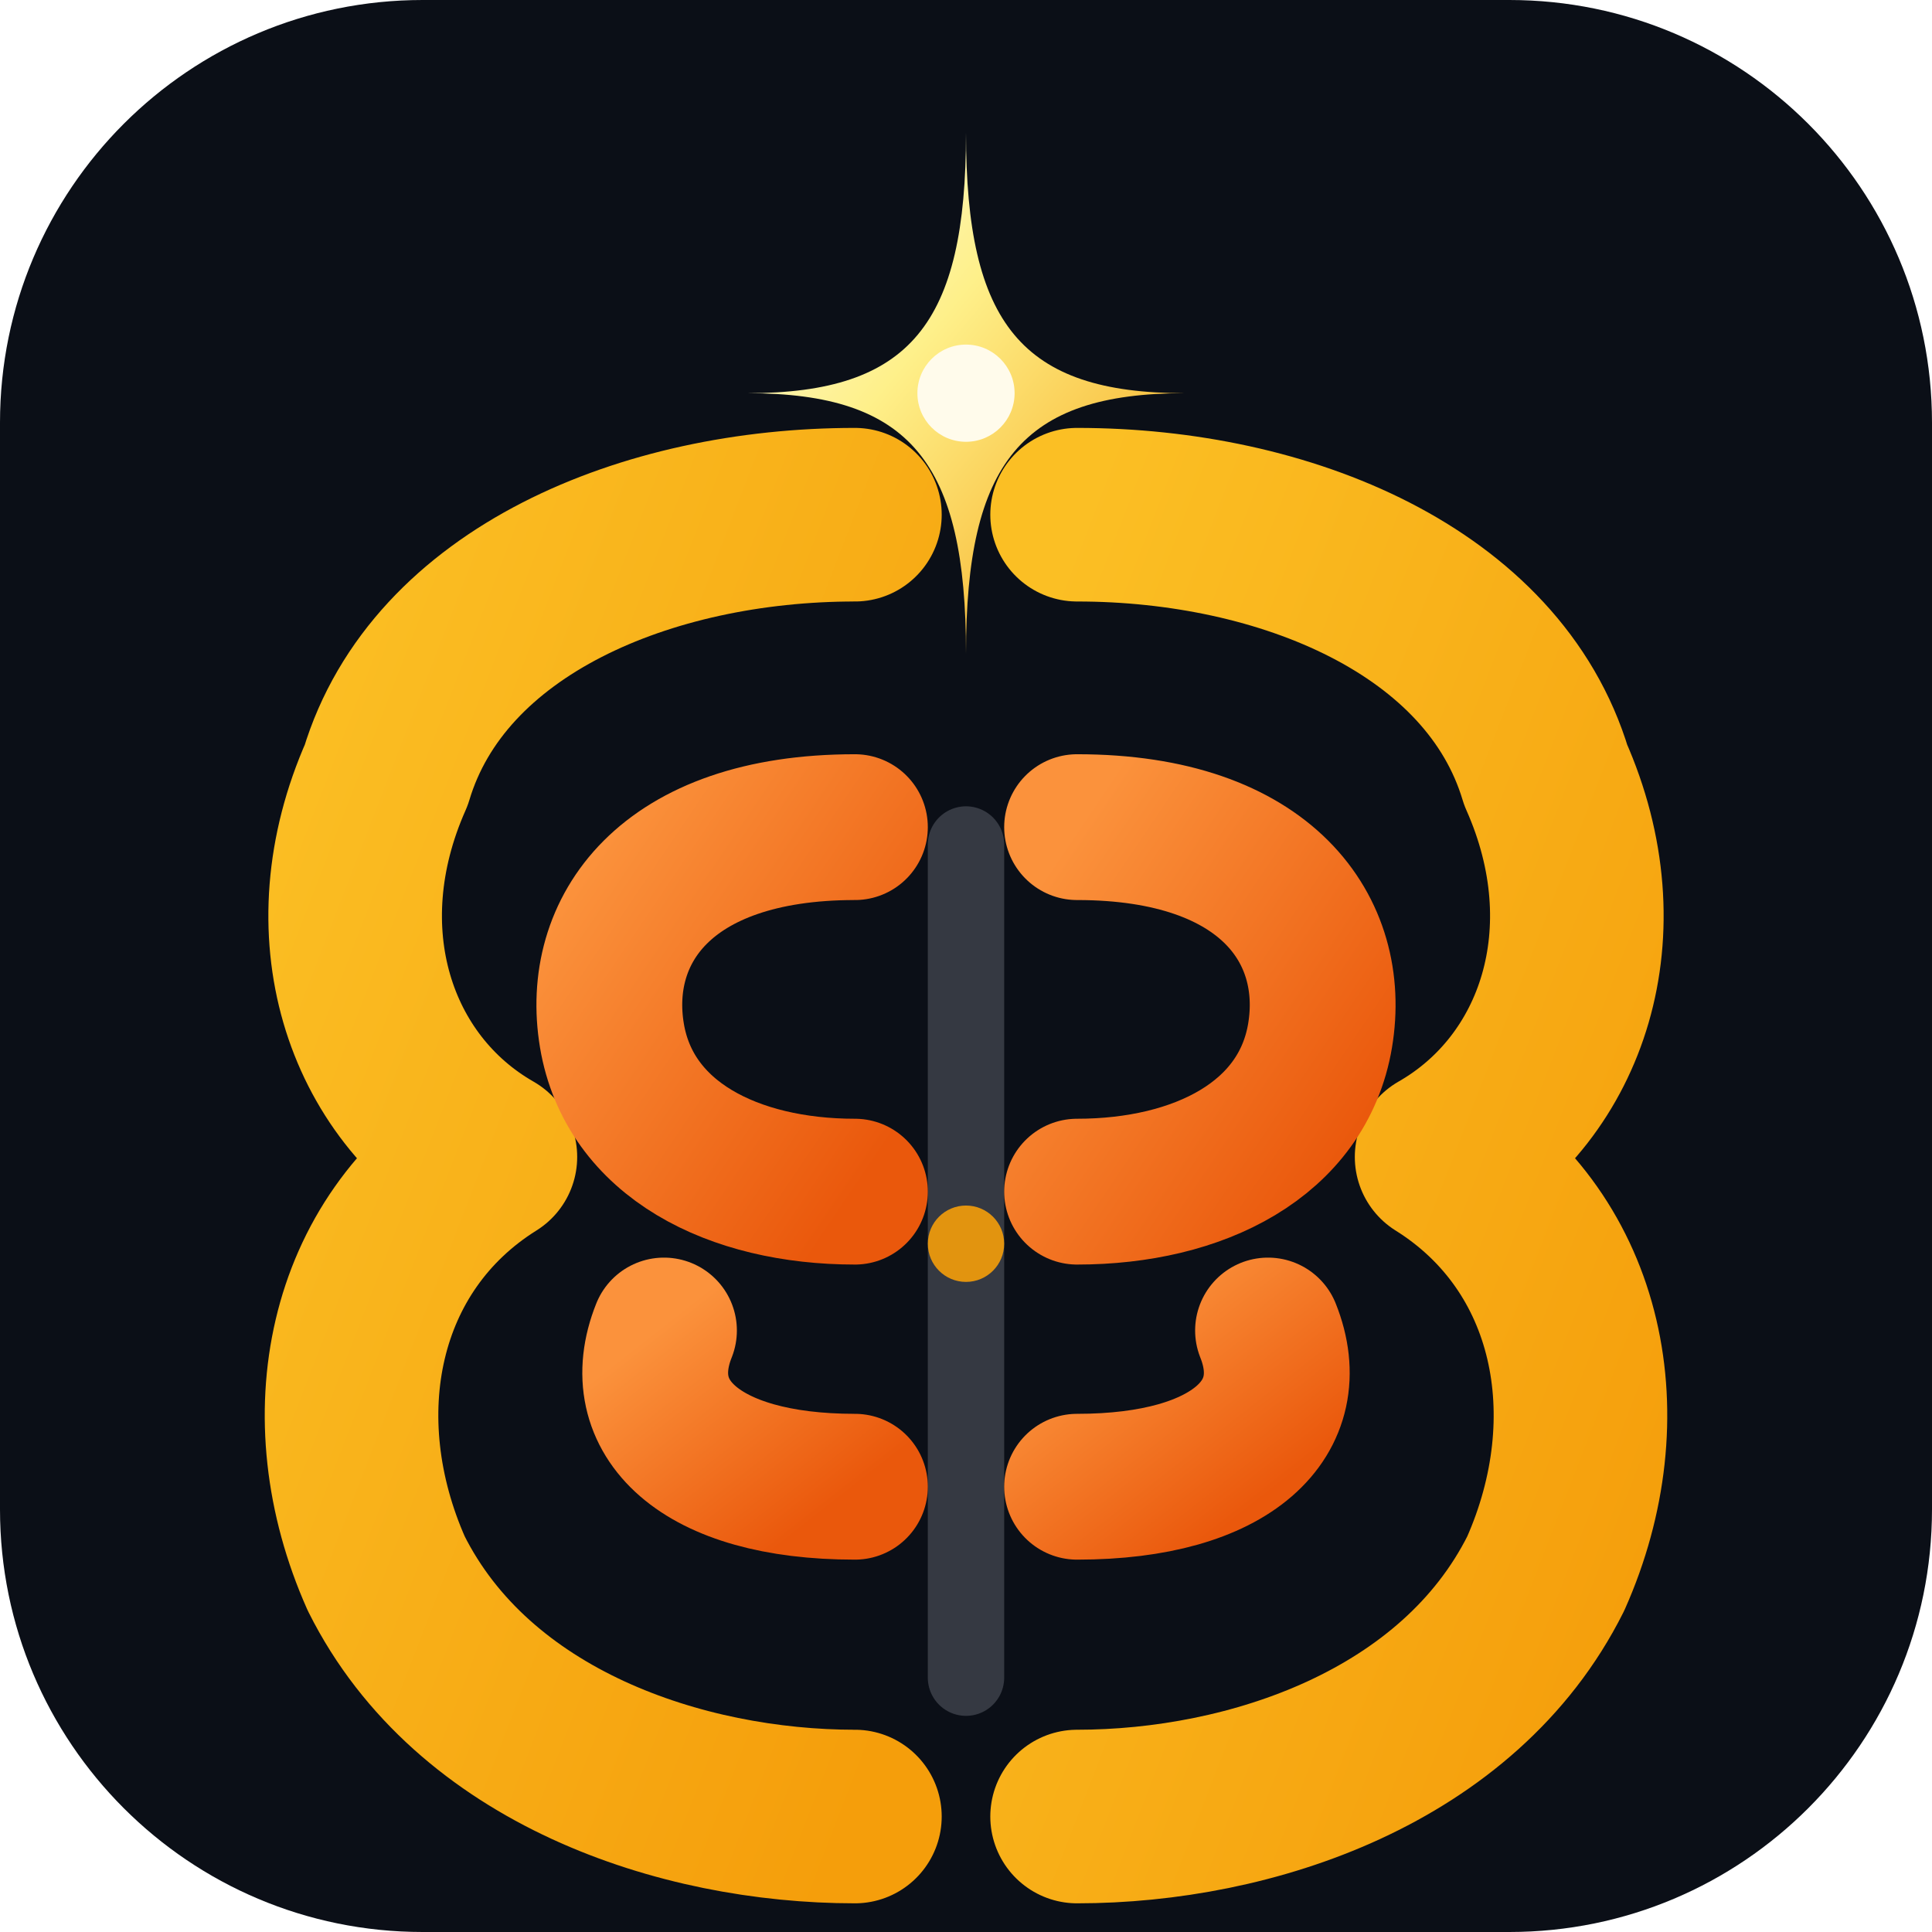
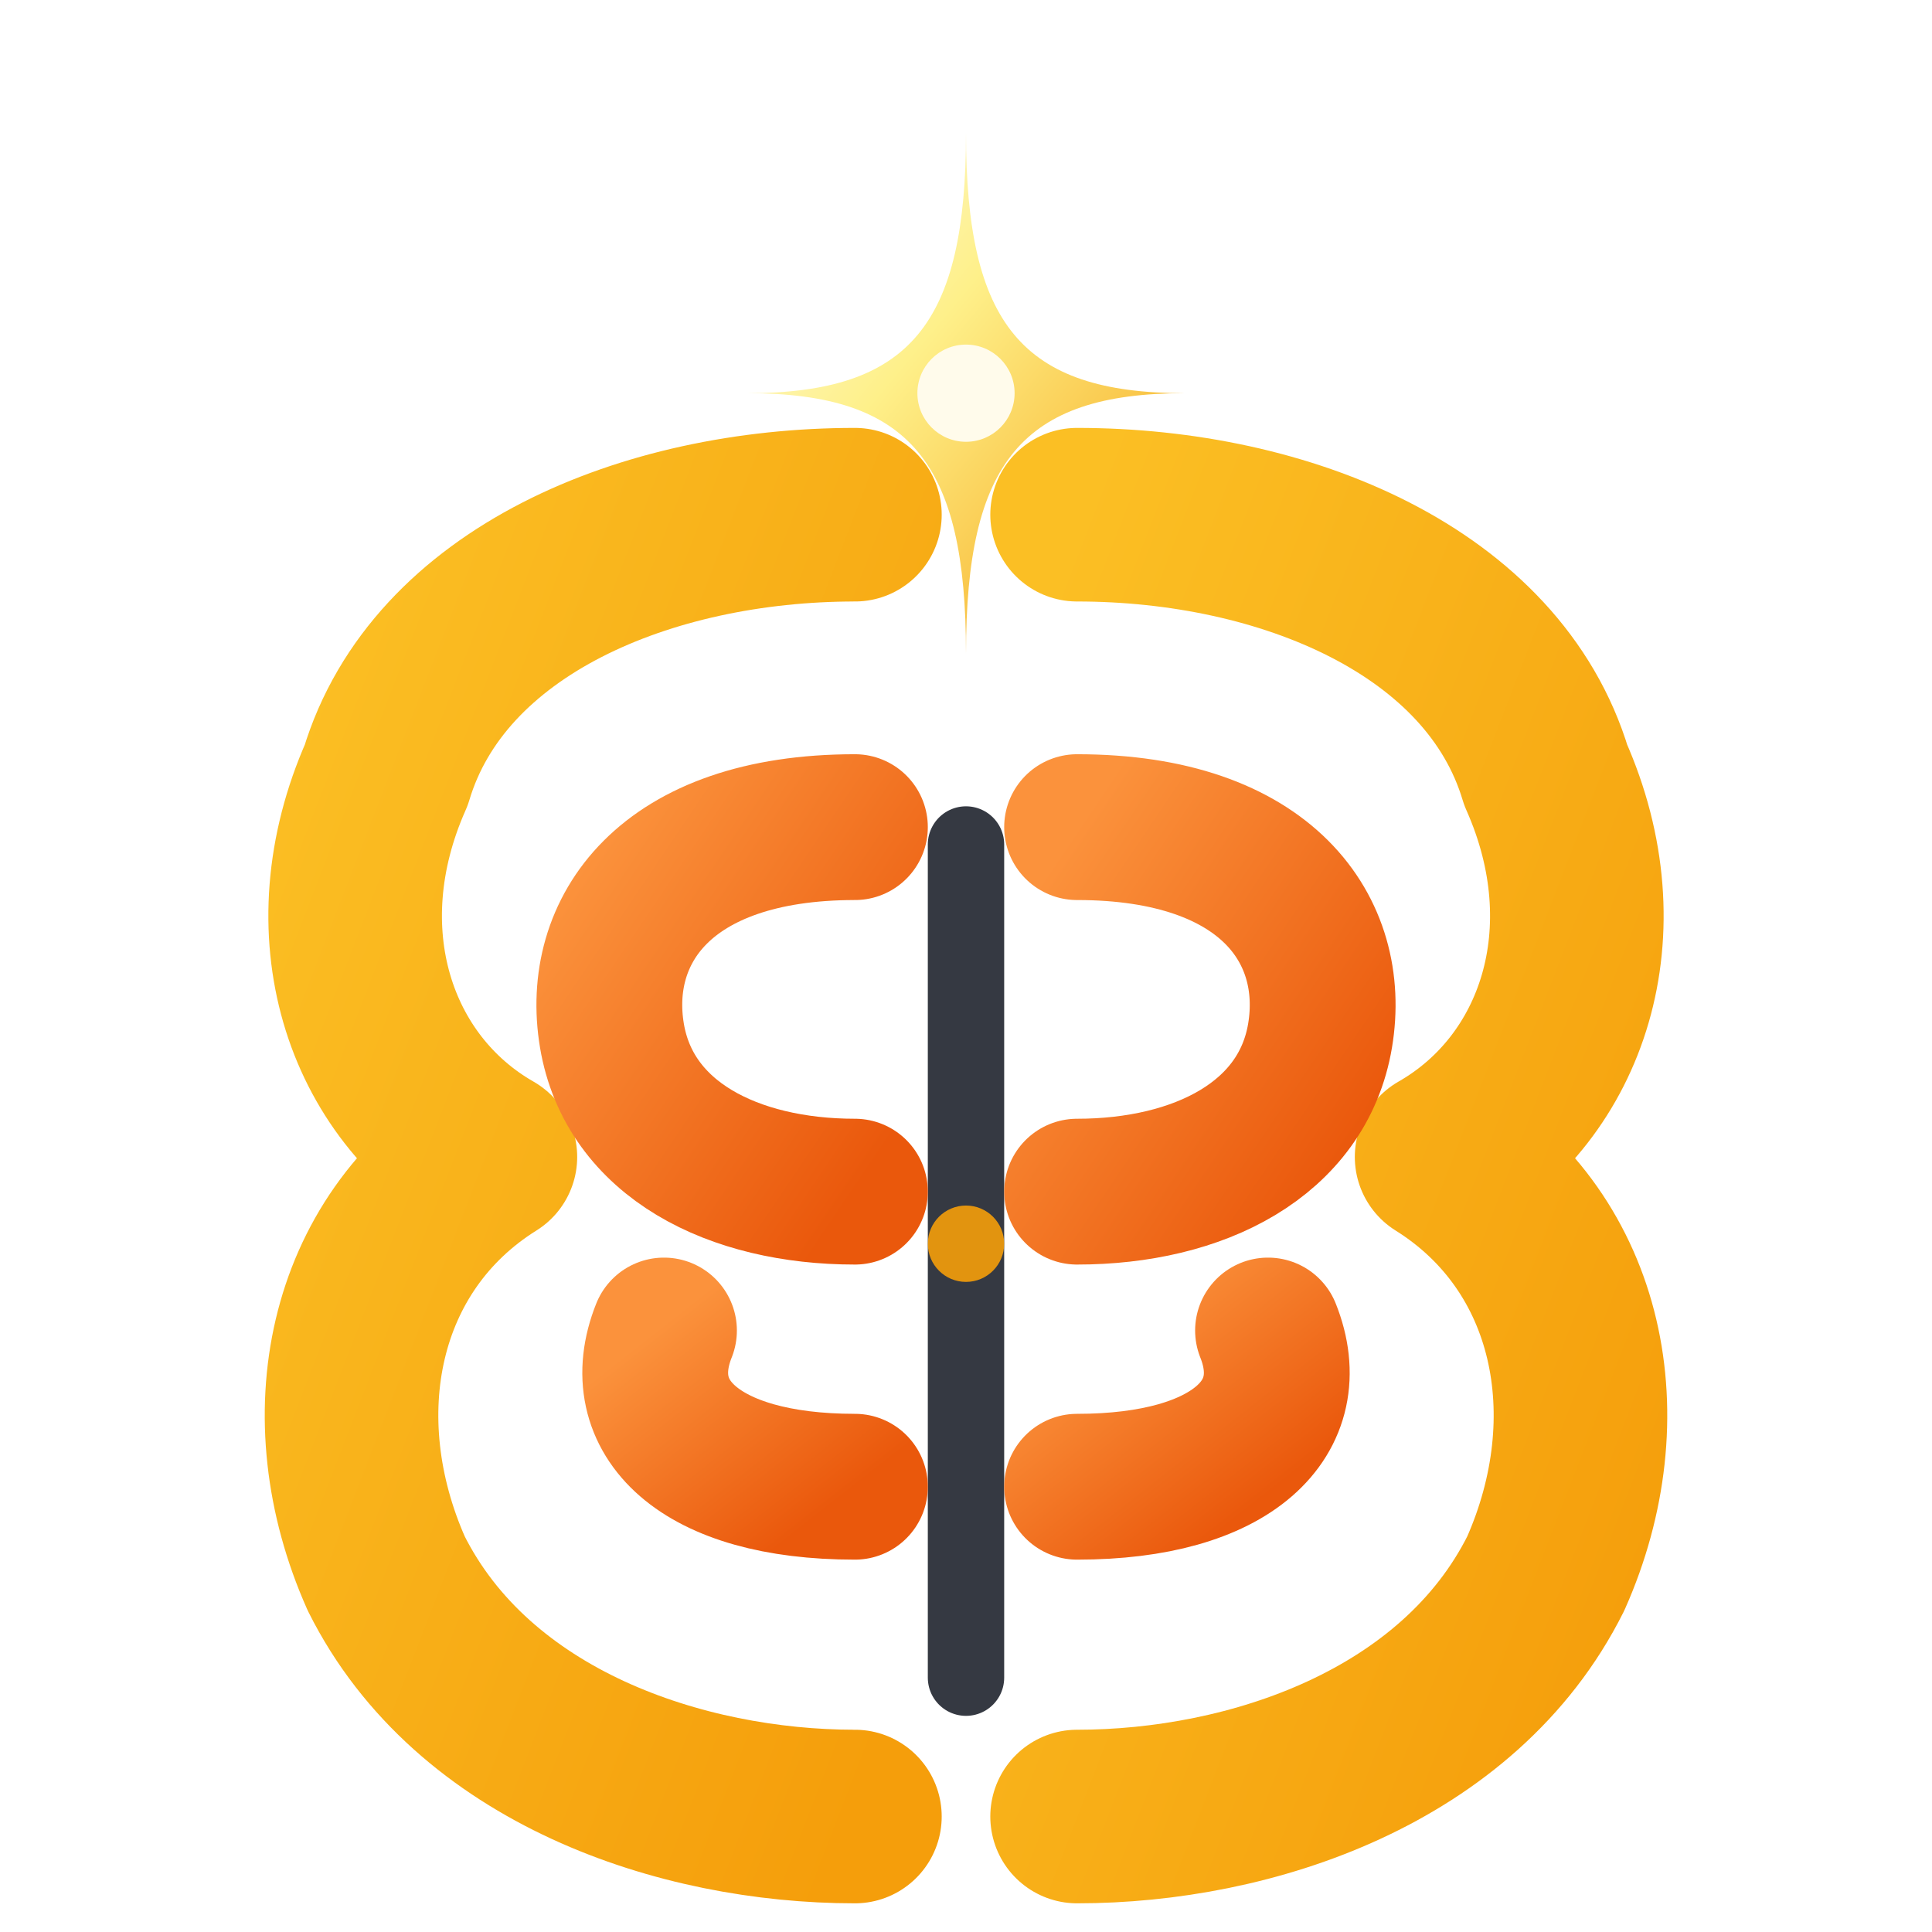
<svg xmlns="http://www.w3.org/2000/svg" viewBox="0 0 512 512" width="512" height="512" fill="none">
-   <rect width="512" height="512" rx="112" fill="#0b0f17" />
  <defs>
    <linearGradient id="primaryLobeGrad" x1="0%" y1="0%" x2="100%" y2="100%">
      <stop offset="0%" stop-color="#fbbf24" />
      <stop offset="100%" stop-color="#f59e0b" />
    </linearGradient>
    <linearGradient id="innerSynapseGrad" x1="0%" y1="0%" x2="100%" y2="100%">
      <stop offset="0%" stop-color="#fb923c" />
      <stop offset="100%" stop-color="#ea580c" />
    </linearGradient>
    <linearGradient id="amberSparkGrad" x1="0%" y1="0%" x2="100%" y2="100%">
      <stop offset="0%" stop-color="#fffbeb" />
      <stop offset="40%" stop-color="#fef08a" />
      <stop offset="100%" stop-color="#f59e0b" />
    </linearGradient>
  </defs>
  <g transform="translate(256, 256) scale(0.92) translate(-512, -500)">
    <line x1="512" y1="465" x2="512" y2="705" stroke="#353942" stroke-width="22" stroke-linecap="round" />
    <circle cx="512" cy="580" r="11" fill="#f59e0b" fill-opacity="0.9" />
    <path d="M480 370 C420 370 360 395 345 445 C325 490 340 535 375 555 C335 580 325 630 345 675 C370 725 430 745 480 745" fill="none" stroke="url(#primaryLobeGrad)" stroke-width="50" stroke-linecap="round" stroke-linejoin="round" />
    <path d="M480 460 C425 460 405 490 410 520 C415 550 445 565 480 565" fill="none" stroke="url(#innerSynapseGrad)" stroke-width="42" stroke-linecap="round" />
    <path d="M480 650 C435 650 415 630 425 605" fill="none" stroke="url(#innerSynapseGrad)" stroke-width="42" stroke-linecap="round" />
    <path d="M544 370 C604 370 664 395 679 445 C699 490 684 535 649 555 C689 580 699 630 679 675 C654 725 594 745 544 745" fill="none" stroke="url(#primaryLobeGrad)" stroke-width="50" stroke-linecap="round" stroke-linejoin="round" />
    <path d="M544 460 C599 460 619 490 614 520 C609 550 579 565 544 565" fill="none" stroke="url(#innerSynapseGrad)" stroke-width="42" stroke-linecap="round" />
    <path d="M544 650 C589 650 609 630 599 605" fill="none" stroke="url(#innerSynapseGrad)" stroke-width="42" stroke-linecap="round" />
    <path d="M512 260 C512 315 528 335 575 335 C528 335 512 355 512 410 C512 355 496 335 449 335 C496 335 512 315 512 260 Z" fill="url(#amberSparkGrad)" />
    <circle cx="512" cy="335" r="14" fill="#fffbeb" />
  </g>
</svg>
